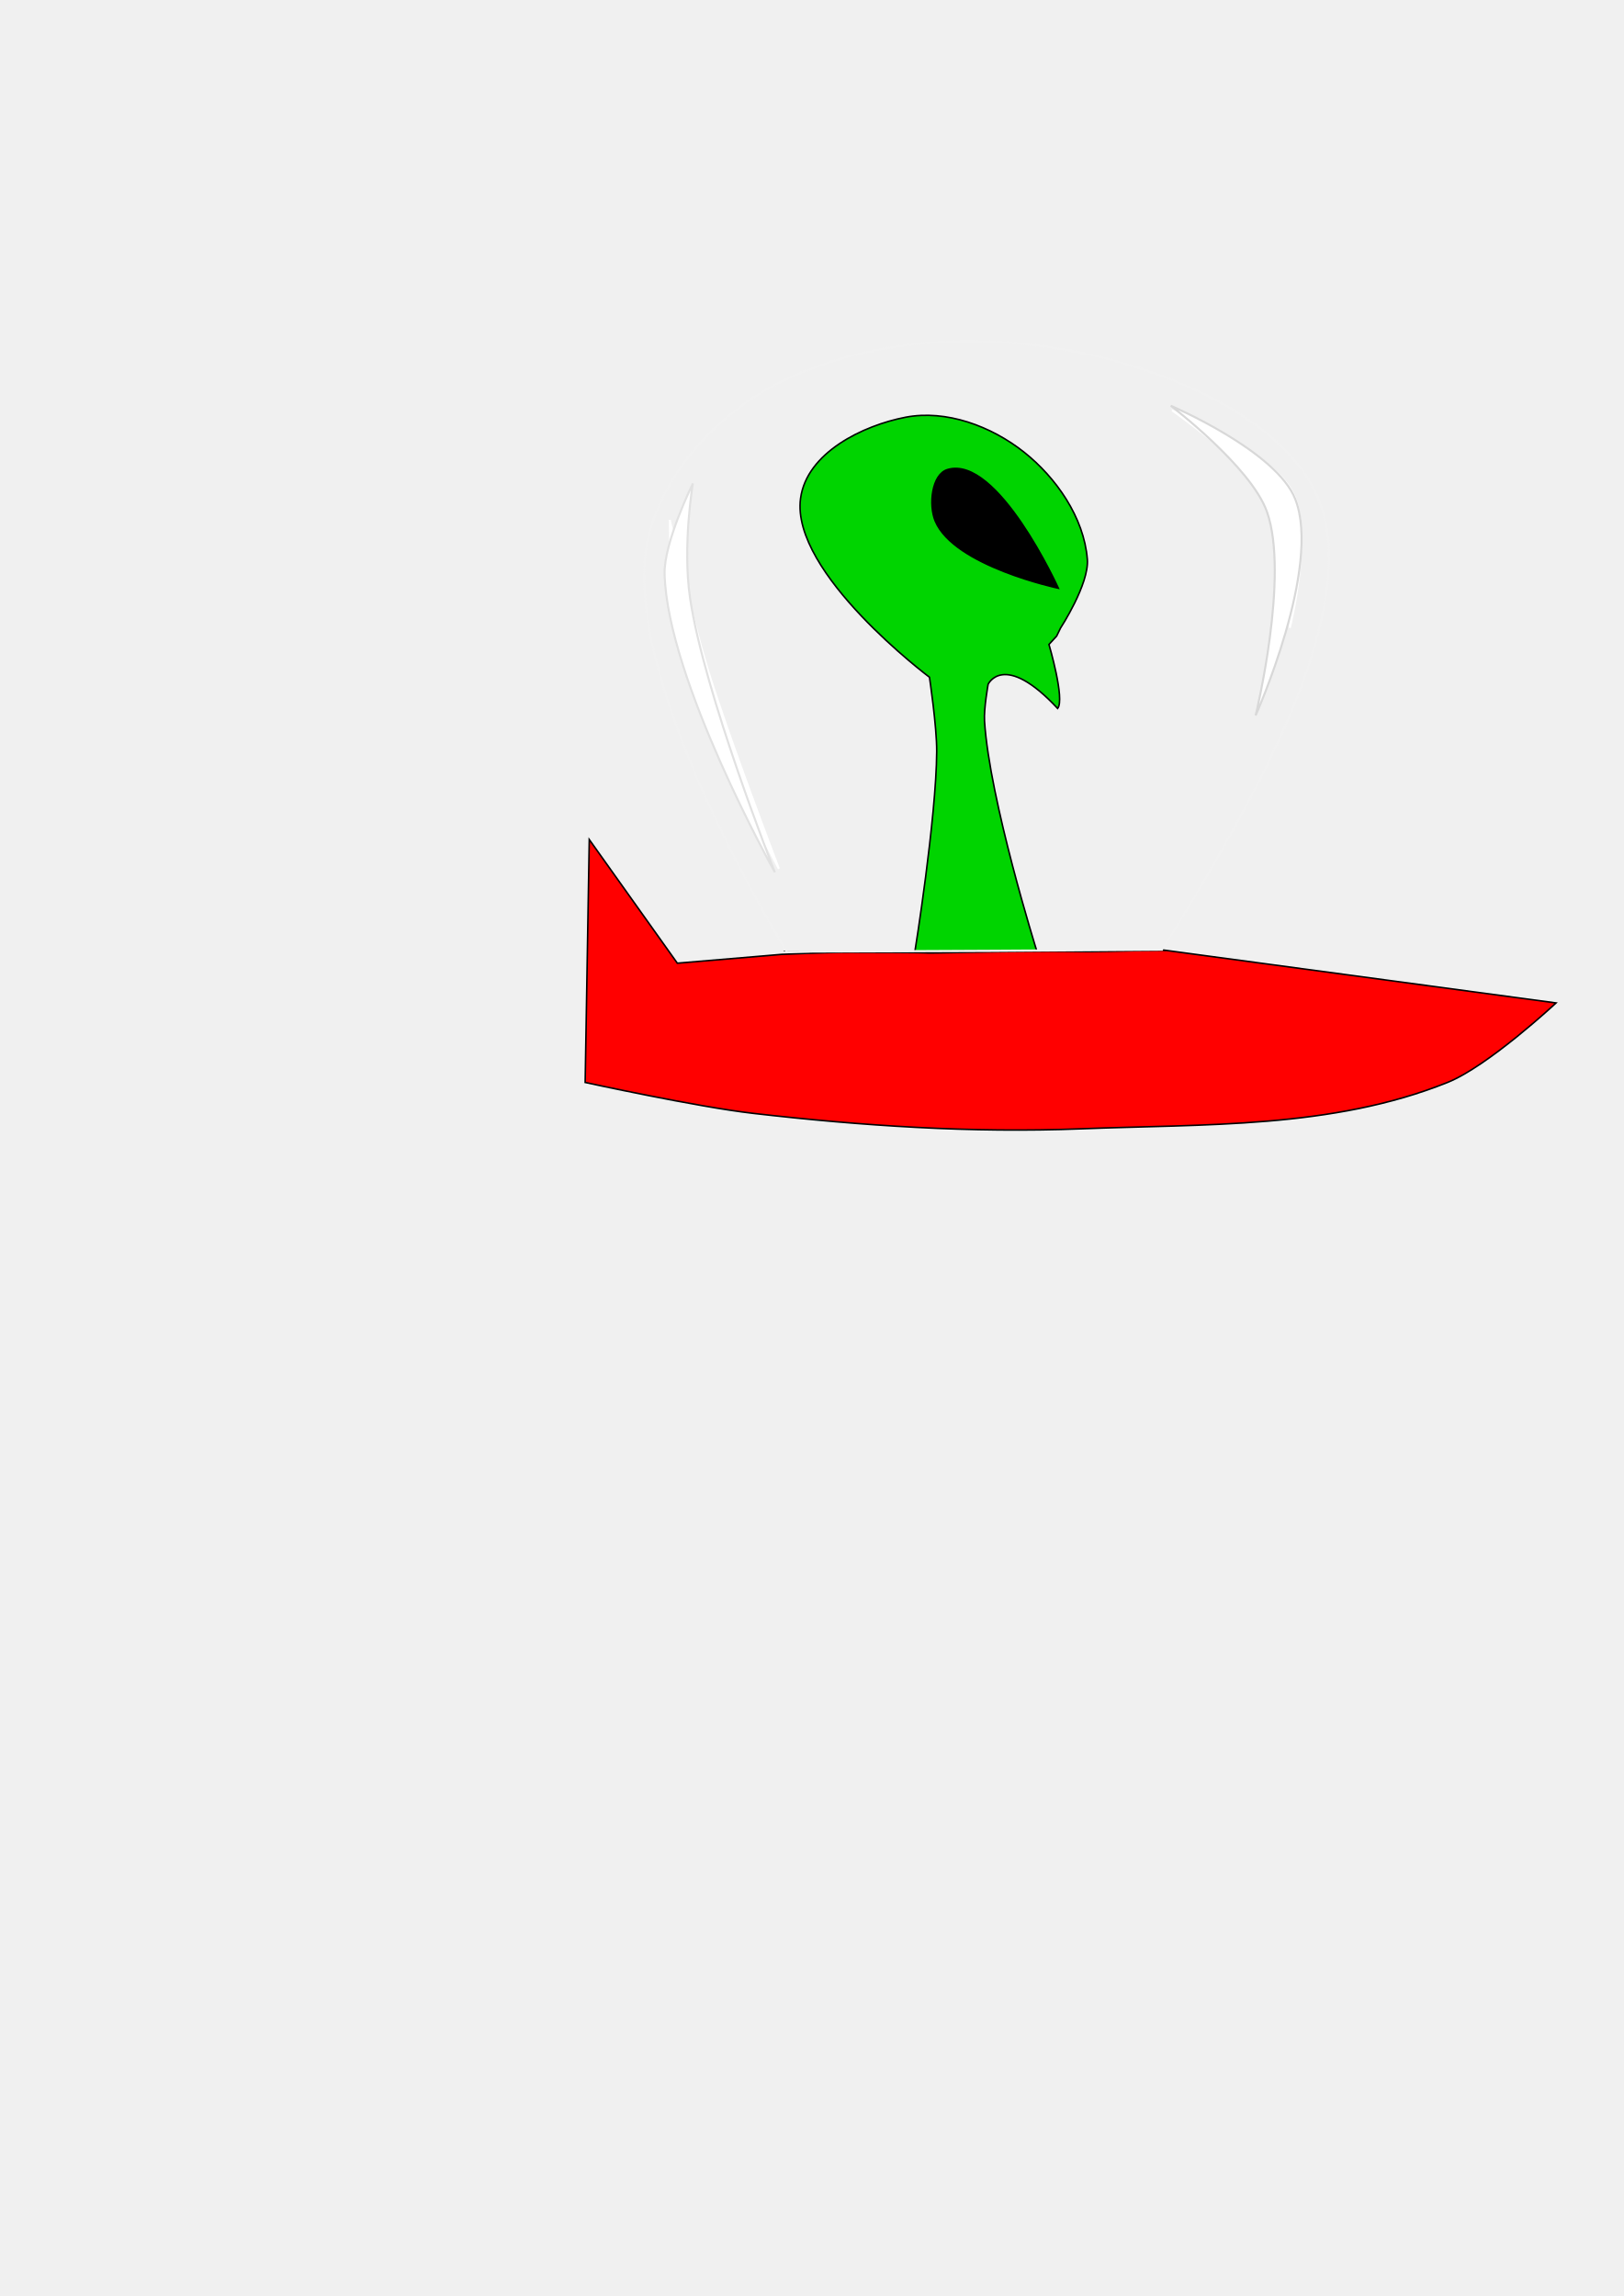
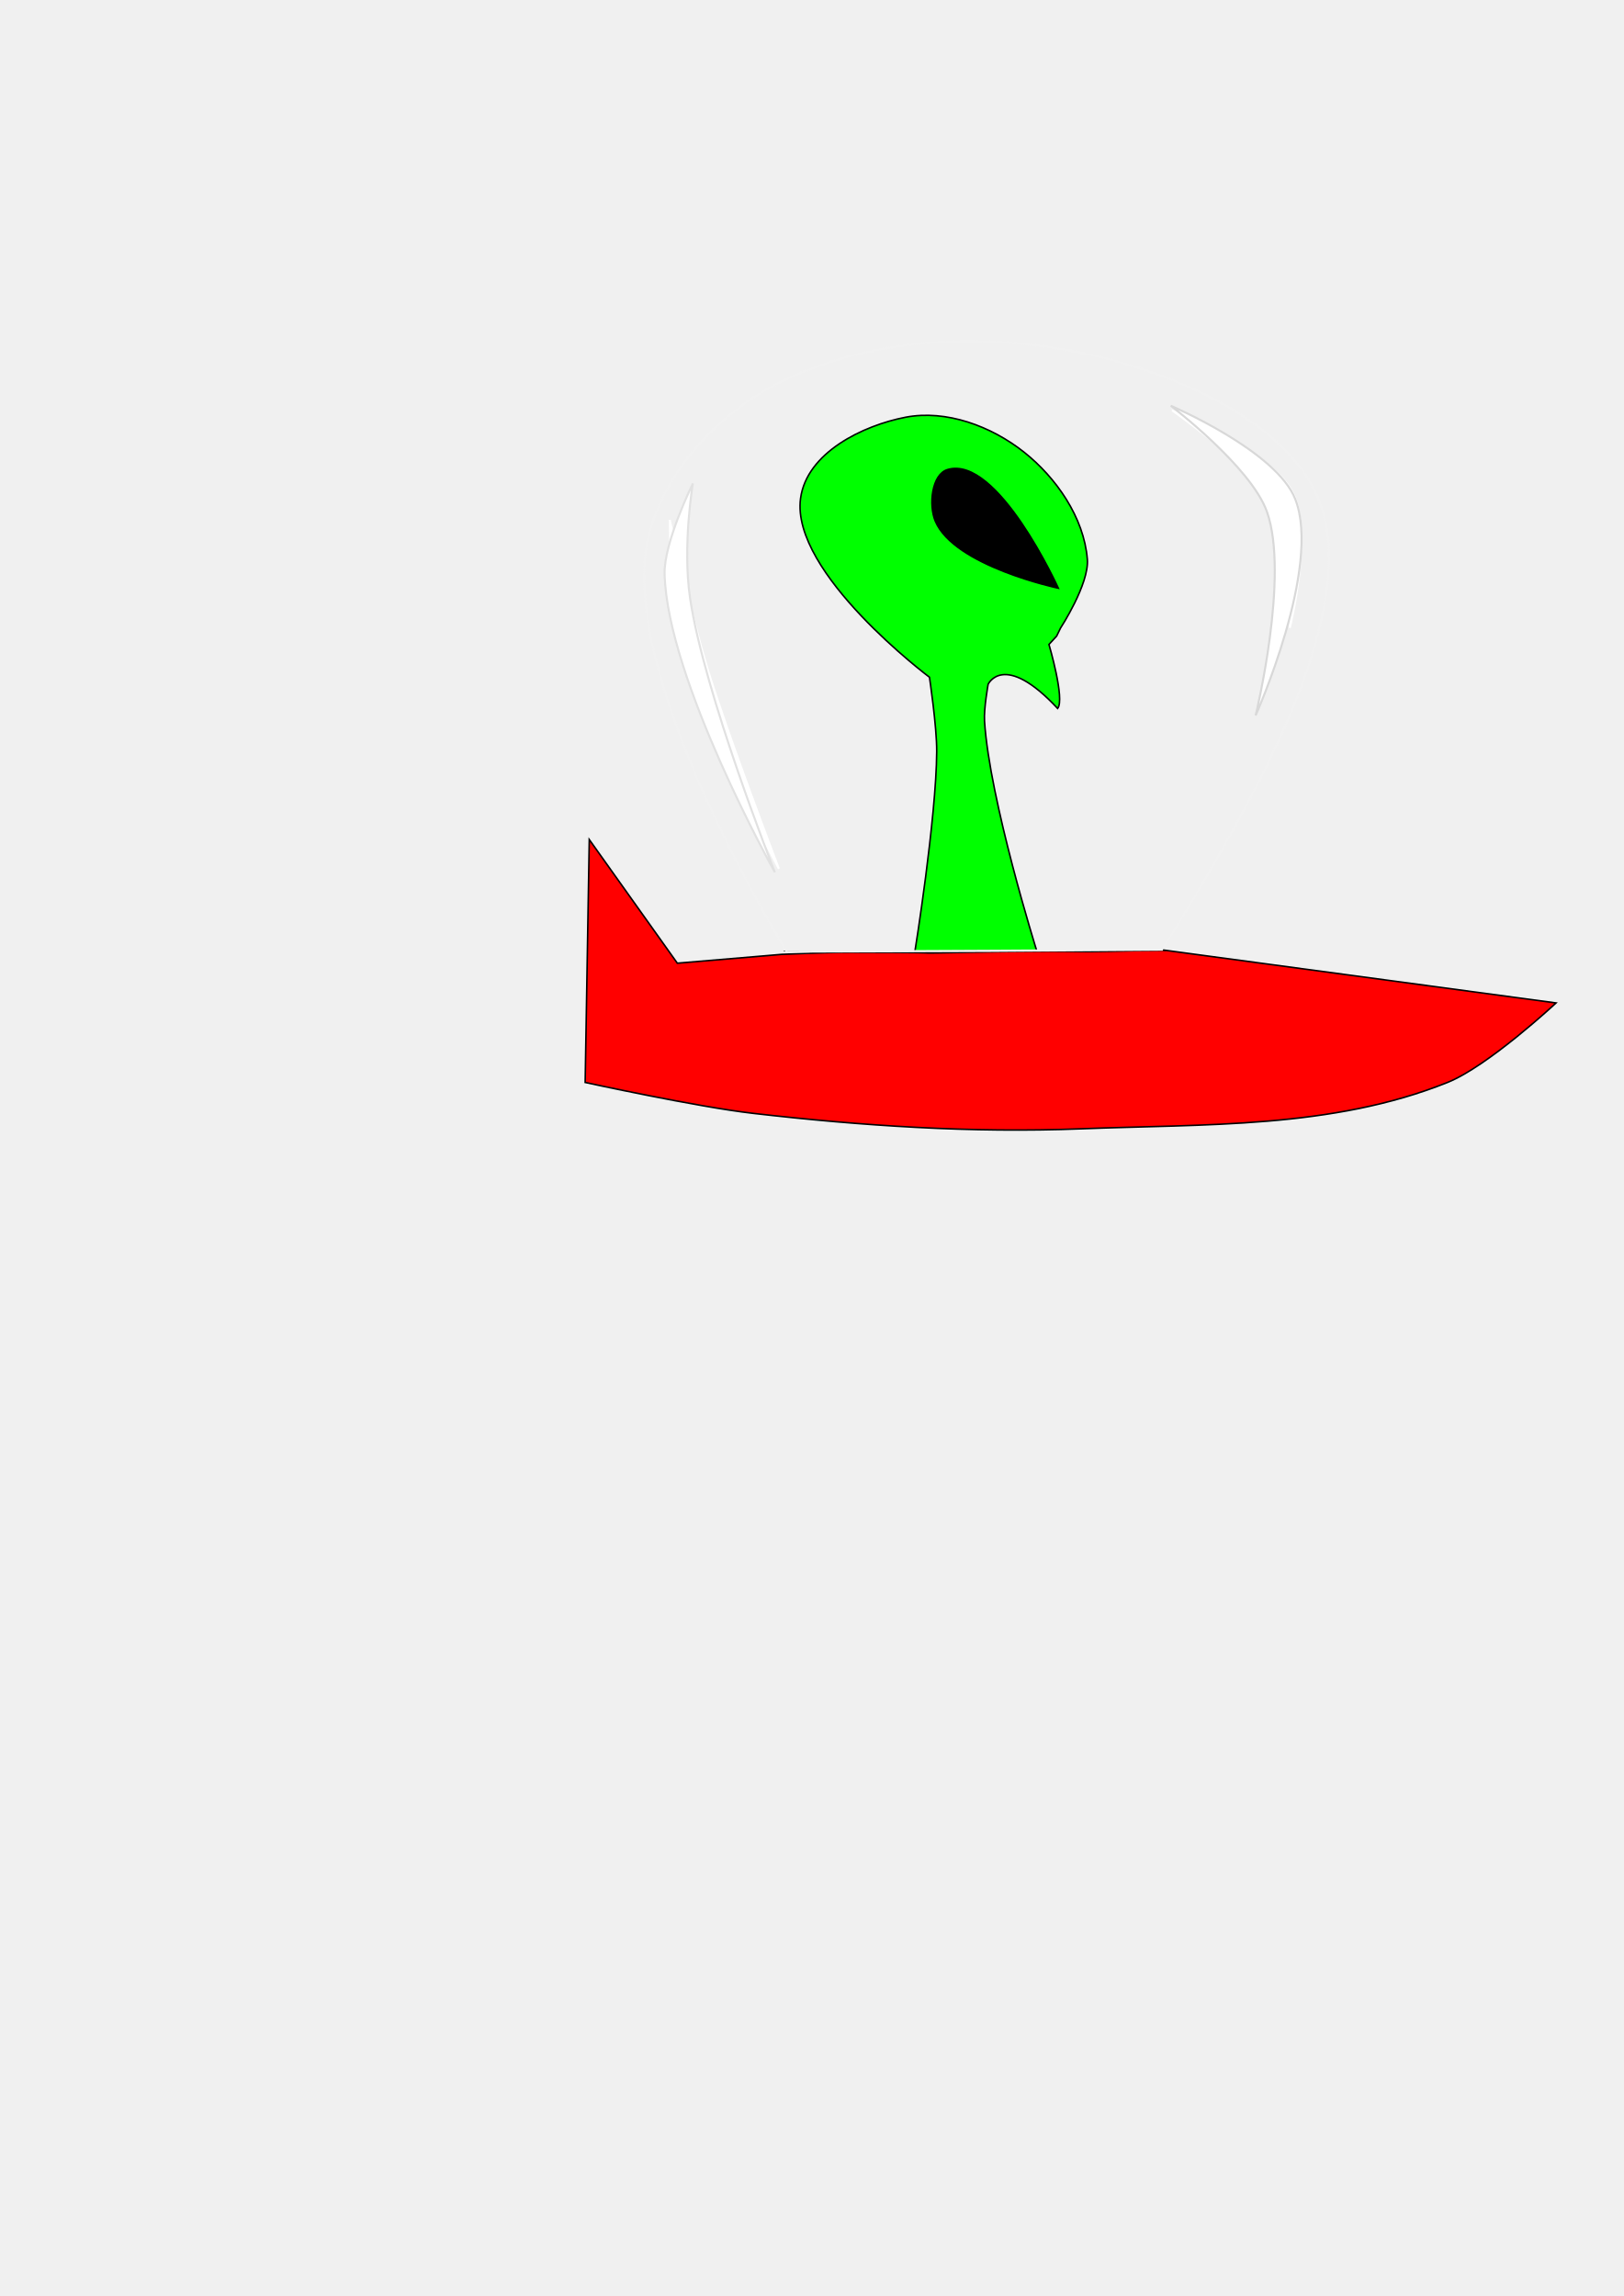
<svg xmlns="http://www.w3.org/2000/svg" width="210mm" height="297mm" viewBox="0 0 210 297" version="1.1" id="svg583">
  <defs id="defs580" />
  <g id="layer1">
    <path style="fill:#ff0000;stroke:#000000;stroke-width:0.199px;stroke-linecap:butt;stroke-linejoin:miter;stroke-opacity:1" d="m 101.113,123.451 -13.511,1.143 -11.391,-15.997 -0.53,31.423 c 0,0 14.419,3.158 21.723,3.999 14.062,1.62 28.254,2.557 42.387,2 15.904,-0.627 32.507,-0.006 47.42,-5.999 5.302,-2.13 14.041,-10.284 14.041,-10.284 l -50.864,-6.856 c 0,0 -2.725,0.076 -4.012,0.112 -9.645,0.264 -4.589,-0.085 -17.645,0.135 -17.626,0.297 0.628,0.085 -18.749,0.059 -2.94,-0.004 -8.869,0.266 -8.869,0.266 z" id="path591" />
    <path style="fill:none;stroke:#000000;stroke-width:0.058px;stroke-linecap:butt;stroke-linejoin:miter;stroke-opacity:1" d="m 101.331,123.04 49.446,-0.056 z" id="path593" />
-     <path style="fill:#00d400;stroke:#000000;stroke-width:0.199px;stroke-linecap:butt;stroke-linejoin:miter;stroke-opacity:1" d="m 118.325,123.095 c 0,0 2.774,-17.213 2.823,-25.896 0.018,-3.213 -0.937,-9.595 -0.937,-9.595 0,0 -17.971,-13.465 -16.672,-23.128 0.799,-5.945 8.097,-9.445 13.581,-10.504 5.226,-1.009 11.091,1.142 15.361,4.545 4.075,3.247 7.724,8.392 8.149,13.837 0.25,3.203 -3.465,8.888 -3.465,8.888 l -0.508,1.042 -0.991,1.079 c 0,0 2.095,7.088 1.124,8.282 -6.965,-7.467 -8.992,-3.131 -8.992,-3.131 0,0 -0.567,3.159 -0.468,4.747 0.634,10.167 6.744,29.693 6.744,29.693 z" id="path603" />
+     <path style="fill:#00ff00;stroke:#000000;stroke-width:0.199px;stroke-linecap:butt;stroke-linejoin:miter;stroke-opacity:1" d="m 118.325,123.095 c 0,0 2.774,-17.213 2.823,-25.896 0.018,-3.213 -0.937,-9.595 -0.937,-9.595 0,0 -17.971,-13.465 -16.672,-23.128 0.799,-5.945 8.097,-9.445 13.581,-10.504 5.226,-1.009 11.091,1.142 15.361,4.545 4.075,3.247 7.724,8.392 8.149,13.837 0.25,3.203 -3.465,8.888 -3.465,8.888 l -0.508,1.042 -0.991,1.079 c 0,0 2.095,7.088 1.124,8.282 -6.965,-7.467 -8.992,-3.131 -8.992,-3.131 0,0 -0.567,3.159 -0.468,4.747 0.634,10.167 6.744,29.693 6.744,29.693 z" id="path603" />
    <path style="fill:#000000;stroke:#000000;stroke-width:0.199px;stroke-linecap:butt;stroke-linejoin:miter;stroke-opacity:1" d="m 122.553,60.739 c -2.052,0.608 -2.47,4.576 -1.592,6.666 2.453,5.843 15.923,8.686 15.923,8.686 0,0 -7.838,-17.276 -14.33,-15.352 z" id="path605" />
    <path style="color:#000000;fill:#f1f1f1;fill-opacity:1;-inkscape-stroke:none" d="m 124.229,44.014 c -8.164,0.145 -16.229,1.788 -23.291,5.268 -8.193,4.037 -15.776,12.165 -17.4,21.174 -1.657,9.193 2.887,22.356 7.828,33.24 4.942,10.885 10.295,19.484 10.295,19.484 l 0.039,0.062 h 0.074 l 26.25,-0.097 22.347,-0.164 0.071,-0.2 c 0,0 5.892,-8.962 11.978,-20.635 6.086,-11.673 11.543,-25.778 8.924,-35.582 -2.584,-9.673 -13.803,-15.675 -23.234,-18.842 -7.456,-2.503 -15.717,-3.854 -23.881,-3.709 z m 0.006,0.268 c 8.131,-0.145 16.364,1.198 23.791,3.691 9.395,3.155 20.521,9.146 23.062,18.66 2.579,9.654 -2.826,23.739 -8.902,35.393 -6.049,11.601 -11.894,20.608 -11.954,20.691 l -21.562,0.131 -26.822,0.129 c -0.059,-0.095 -5.336,-8.584 -10.242,-19.391 -4.934,-10.867 -9.441,-24.018 -7.807,-33.084 1.604,-8.894 9.131,-16.981 17.256,-20.984 7.02,-3.459 15.049,-5.091 23.18,-5.236 z" id="path616" />
    <path style="fill:#ffffff;stroke:#ffffff;stroke-width:0.265px;stroke-linecap:butt;stroke-linejoin:miter;stroke-opacity:1" d="m 86.642,67.374 c 0,0 -0.061,13.17 2.069,19.268 3.32,9.508 12.026,25.734 12.026,25.734 0,0 -6.621,-17.278 -9.311,-26.122 -1.889,-6.211 -4.785,-18.88 -4.785,-18.88 z" id="path1347" />
    <path style="fill:#ffffff;stroke:#ffffff;stroke-width:0.265px;stroke-linecap:butt;stroke-linejoin:miter;stroke-opacity:1" d="m 151.689,53.149 c 0,0 12.655,5.031 15.518,10.604 2.66,5.177 -0.388,17.458 -0.388,17.458 0,0 0.625,-10.388 -1.552,-14.871 -2.756,-5.677 -13.578,-13.19 -13.578,-13.19 z" id="path1349" />
    <path style="fill:#ffffff;fill-opacity:1;stroke:#e1e1e1;stroke-width:0.265px;stroke-linecap:butt;stroke-linejoin:miter;stroke-opacity:1" d="m 89.612,62.546 c 0,0 -3.762,7.618 -3.658,11.704 0.351,13.709 14.265,38.588 14.265,38.588 0,0 -9.182,-23.23 -10.973,-35.479 -1,-6.838 0.366,-14.813 0.366,-14.813 z" id="path321" />
    <path style="fill:#ffffff;fill-opacity:1;stroke:#d8d8d8;stroke-width:0.265px;stroke-linecap:butt;stroke-linejoin:miter;stroke-opacity:1" d="m 151.426,52.487 c 0,0 13.649,5.826 16.094,12.07 3.457,8.829 -5.121,27.981 -5.121,27.981 0,0 4.399,-18.048 1.463,-26.335 C 161.801,60.386 151.426,52.487 151.426,52.487 Z" id="path323" />
  </g>
</svg>
